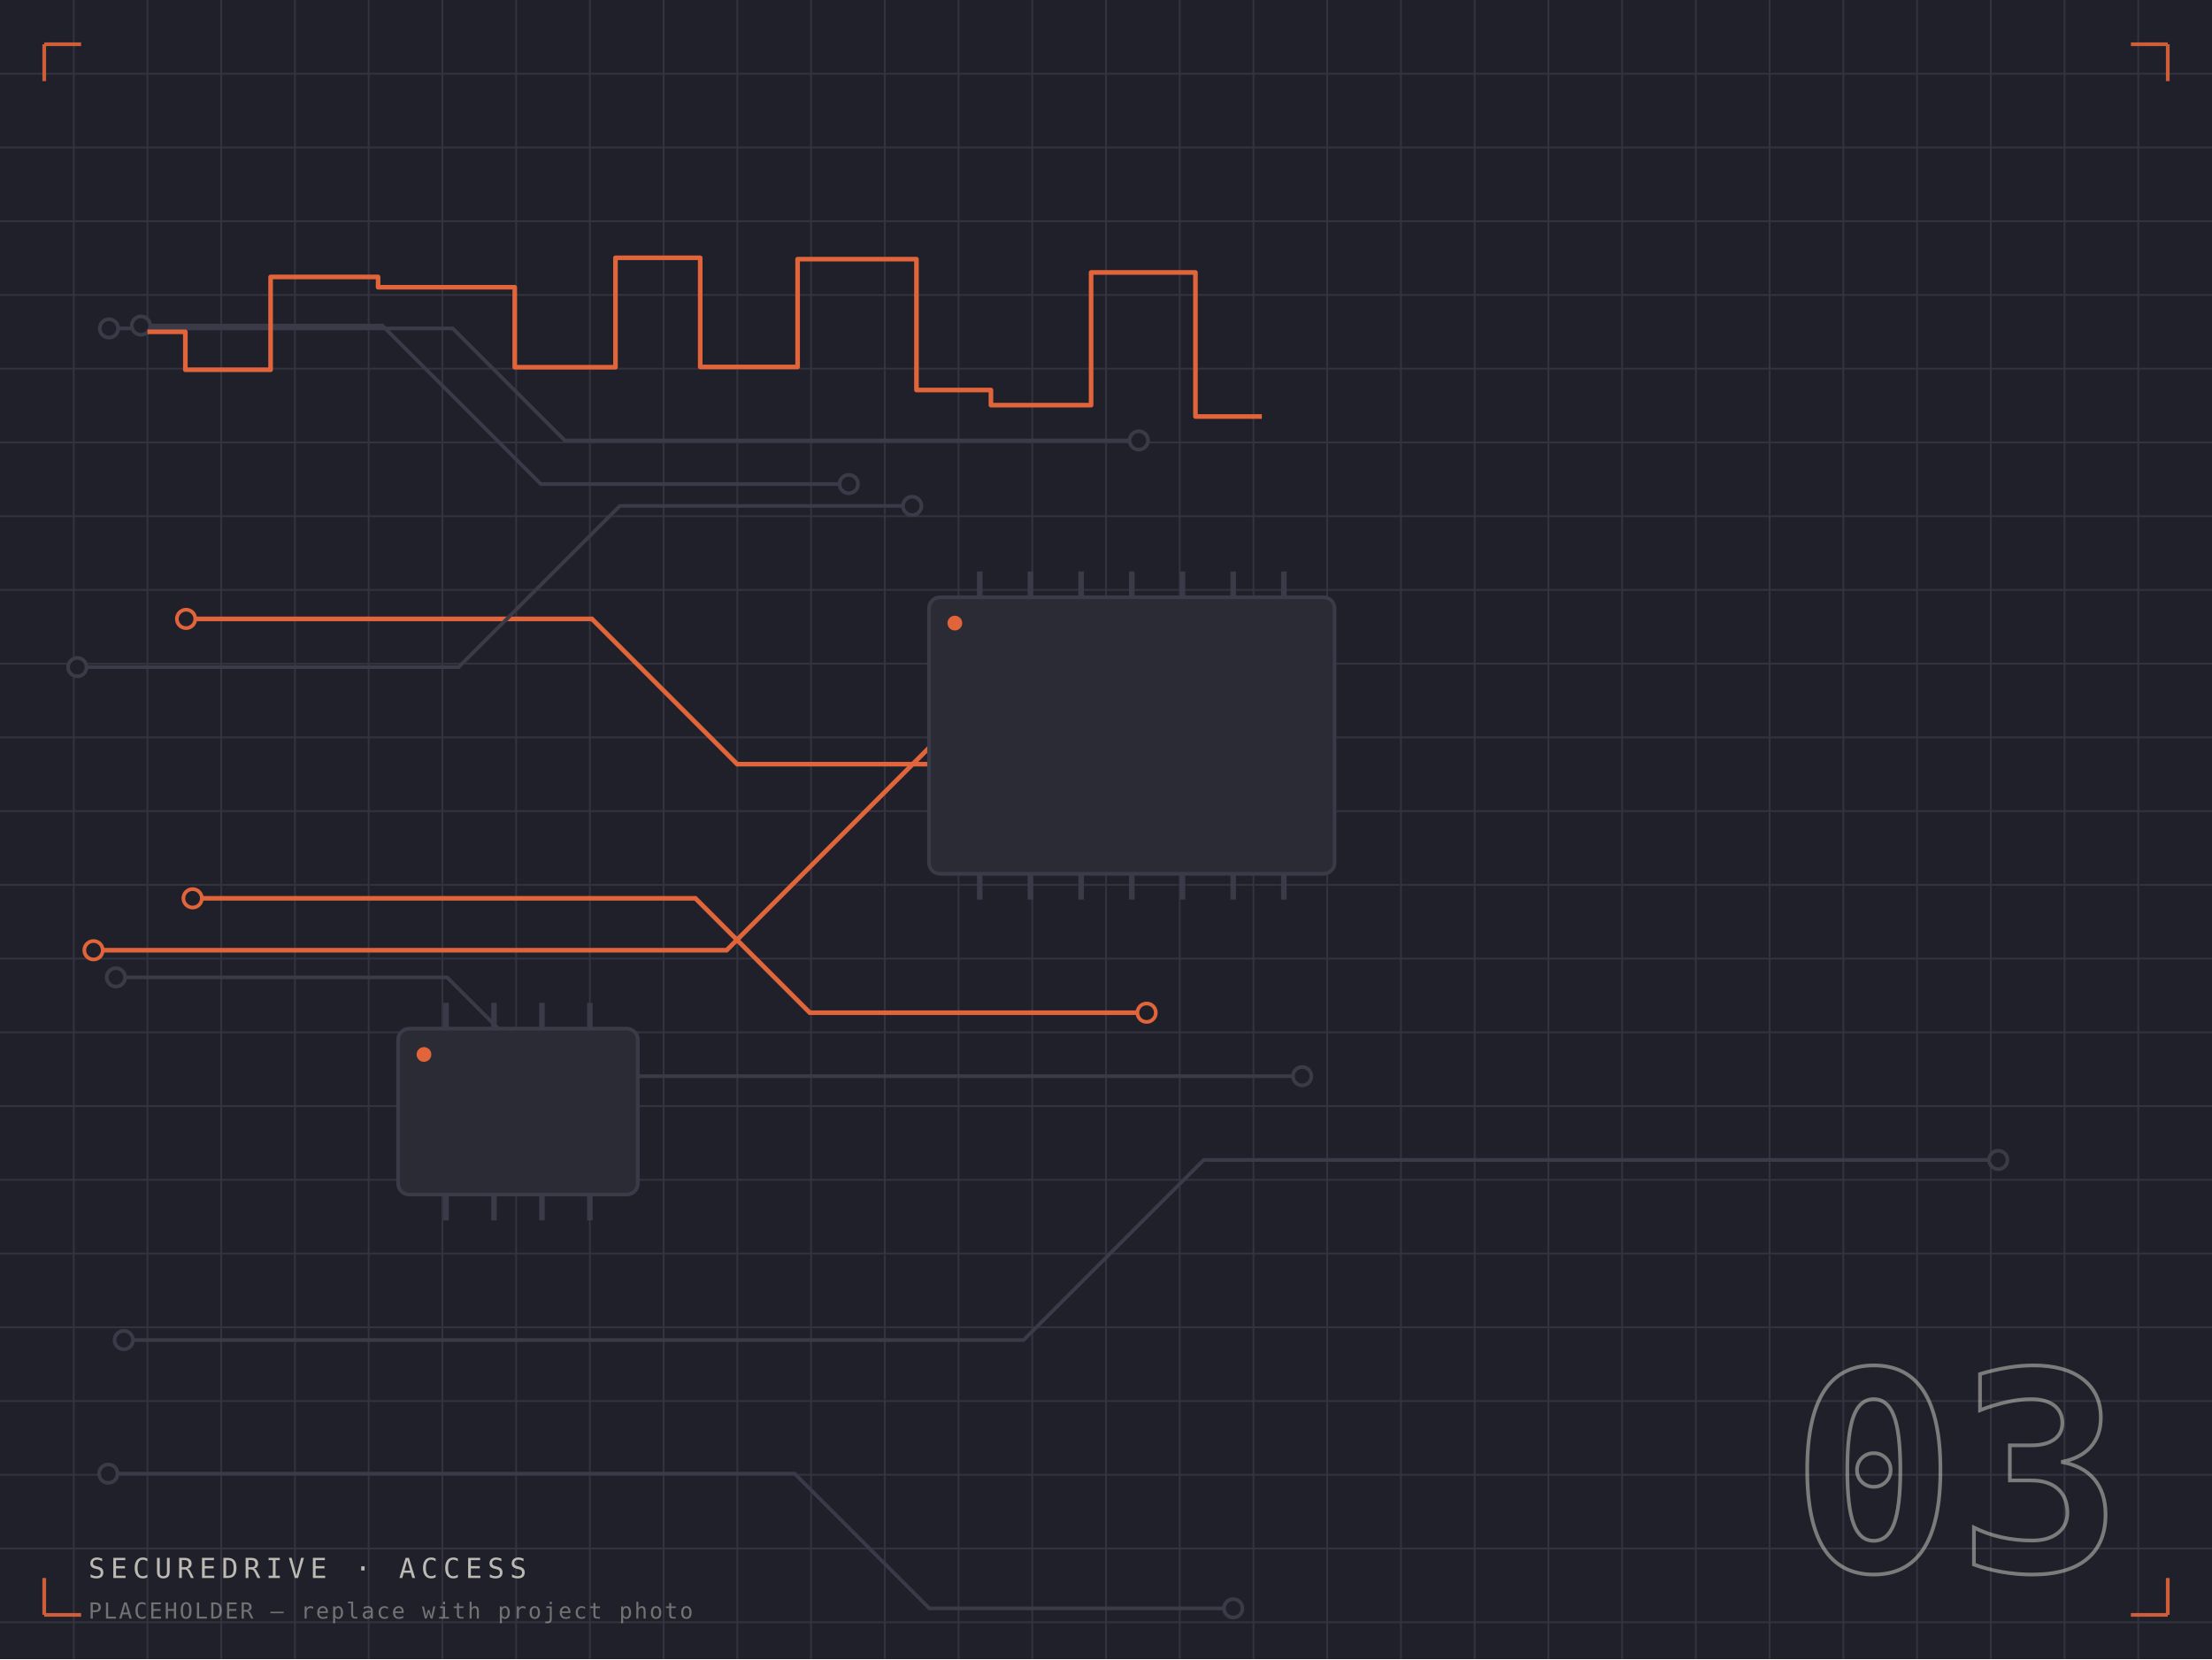
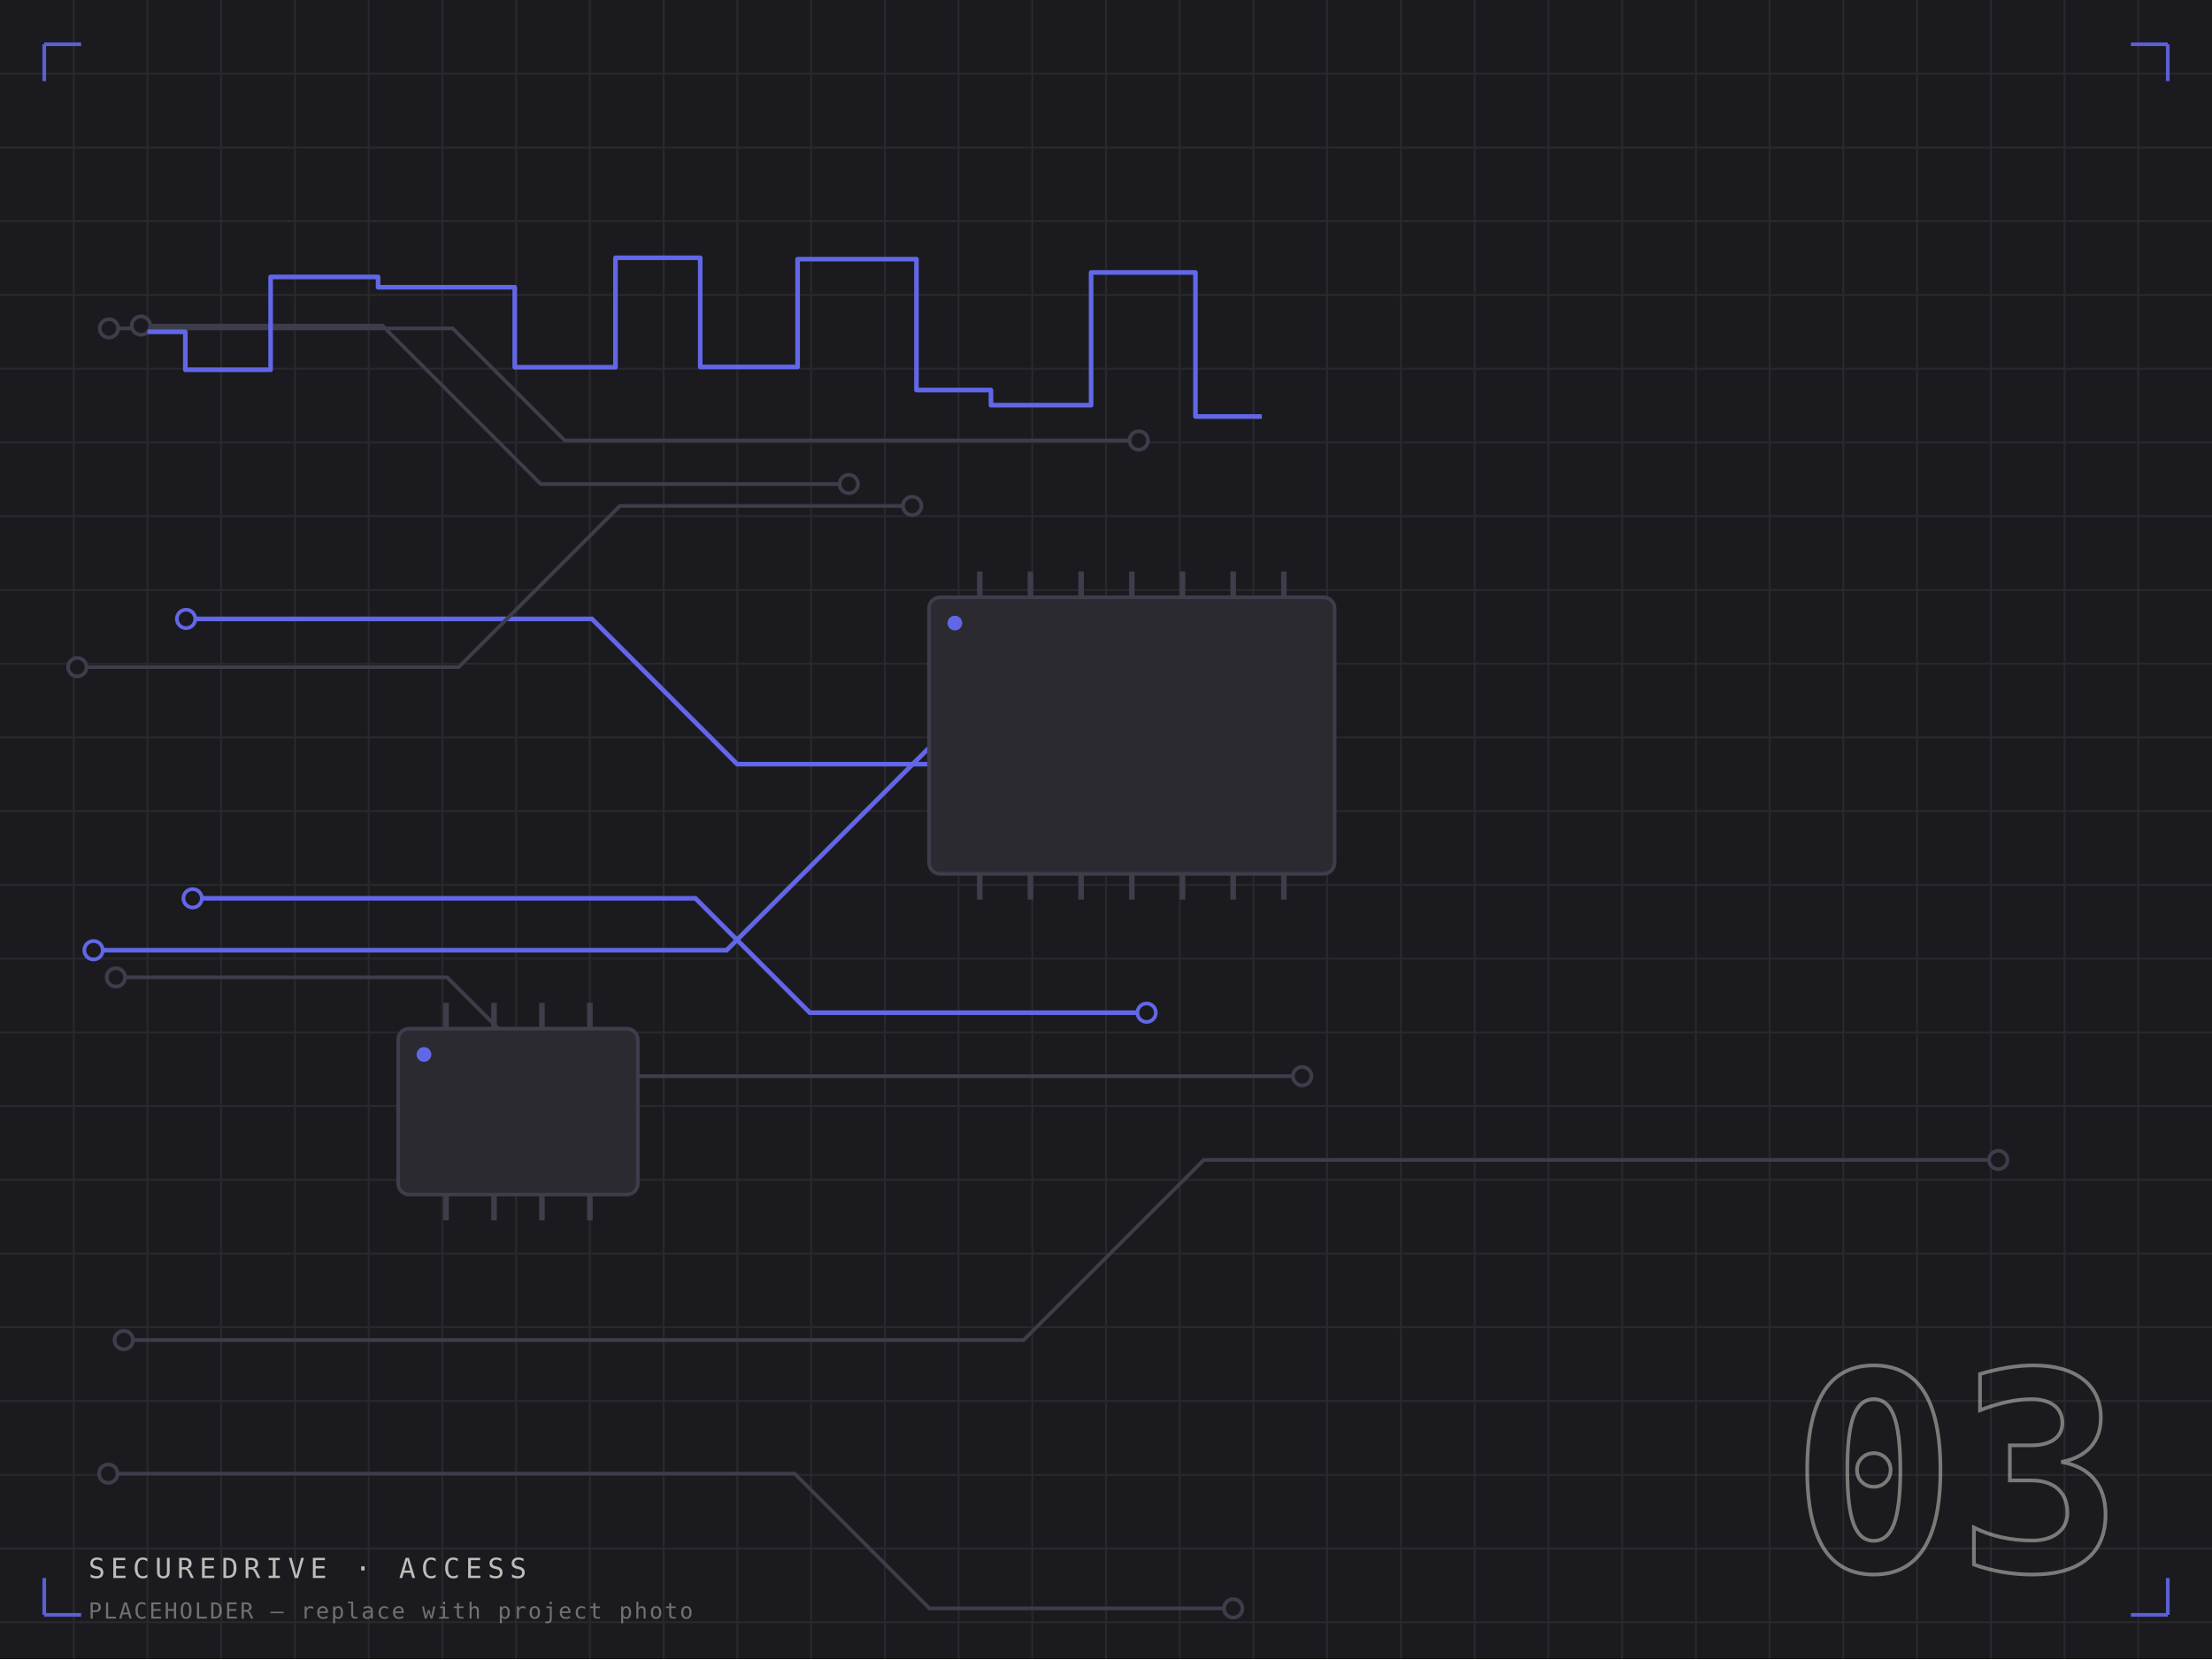
<svg xmlns="http://www.w3.org/2000/svg" width="1200" height="900" viewBox="0 0 1200 900" role="img">
-   <rect width="1200" height="900" fill="#20202a" />
-   <g stroke="#33333f" stroke-width="1">
+   <rect width="1200" height="900" fill="#1b1b1f" />
+   <g stroke="#28282e" stroke-width="1">
    <line x1="40" y1="0" x2="40" y2="900" />
    <line x1="80" y1="0" x2="80" y2="900" />
    <line x1="120" y1="0" x2="120" y2="900" />
    <line x1="160" y1="0" x2="160" y2="900" />
    <line x1="200" y1="0" x2="200" y2="900" />
    <line x1="240" y1="0" x2="240" y2="900" />
    <line x1="280" y1="0" x2="280" y2="900" />
    <line x1="320" y1="0" x2="320" y2="900" />
    <line x1="360" y1="0" x2="360" y2="900" />
    <line x1="400" y1="0" x2="400" y2="900" />
    <line x1="440" y1="0" x2="440" y2="900" />
    <line x1="480" y1="0" x2="480" y2="900" />
    <line x1="520" y1="0" x2="520" y2="900" />
    <line x1="560" y1="0" x2="560" y2="900" />
    <line x1="600" y1="0" x2="600" y2="900" />
    <line x1="640" y1="0" x2="640" y2="900" />
    <line x1="680" y1="0" x2="680" y2="900" />
    <line x1="720" y1="0" x2="720" y2="900" />
    <line x1="760" y1="0" x2="760" y2="900" />
    <line x1="800" y1="0" x2="800" y2="900" />
    <line x1="840" y1="0" x2="840" y2="900" />
    <line x1="880" y1="0" x2="880" y2="900" />
    <line x1="920" y1="0" x2="920" y2="900" />
    <line x1="960" y1="0" x2="960" y2="900" />
    <line x1="1000" y1="0" x2="1000" y2="900" />
    <line x1="1040" y1="0" x2="1040" y2="900" />
    <line x1="1080" y1="0" x2="1080" y2="900" />
    <line x1="1120" y1="0" x2="1120" y2="900" />
    <line x1="1160" y1="0" x2="1160" y2="900" />
    <line x1="0" y1="40" x2="1200" y2="40" />
    <line x1="0" y1="80" x2="1200" y2="80" />
    <line x1="0" y1="120" x2="1200" y2="120" />
    <line x1="0" y1="160" x2="1200" y2="160" />
    <line x1="0" y1="200" x2="1200" y2="200" />
    <line x1="0" y1="240" x2="1200" y2="240" />
    <line x1="0" y1="280" x2="1200" y2="280" />
    <line x1="0" y1="320" x2="1200" y2="320" />
    <line x1="0" y1="360" x2="1200" y2="360" />
    <line x1="0" y1="400" x2="1200" y2="400" />
    <line x1="0" y1="440" x2="1200" y2="440" />
    <line x1="0" y1="480" x2="1200" y2="480" />
    <line x1="0" y1="520" x2="1200" y2="520" />
    <line x1="0" y1="560" x2="1200" y2="560" />
    <line x1="0" y1="600" x2="1200" y2="600" />
    <line x1="0" y1="640" x2="1200" y2="640" />
    <line x1="0" y1="680" x2="1200" y2="680" />
    <line x1="0" y1="720" x2="1200" y2="720" />
    <line x1="0" y1="760" x2="1200" y2="760" />
    <line x1="0" y1="800" x2="1200" y2="800" />
    <line x1="0" y1="840" x2="1200" y2="840" />
    <line x1="0" y1="880" x2="1200" y2="880" />
  </g>
  <g fill="none" stroke-linecap="round">
-     <path d="M100.945 335.727 H321.124 L399.926 414.53 H544.078" stroke="#e2643a" stroke-width="2.5" />
-     <circle cx="100.945" cy="335.727" r="5" fill="#20202a" stroke="#e2643a" stroke-width="2" />
-     <circle cx="544.078" cy="414.53" r="5" fill="#20202a" stroke="#e2643a" stroke-width="2" />
-     <path d="M58.751 799.398 H431.105 L504.177 872.47 H669.012" stroke="#3a3a48" stroke-width="2" />
-     <circle cx="58.751" cy="799.398" r="5" fill="#20202a" stroke="#3a3a48" stroke-width="2" />
-     <circle cx="669.012" cy="872.47" r="5" fill="#20202a" stroke="#3a3a48" stroke-width="2" />
-     <path d="M62.868 530.172 H242.556 L296.171 583.787 H706.425" stroke="#3a3a48" stroke-width="2" />
-     <circle cx="62.868" cy="530.172" r="5" fill="#20202a" stroke="#3a3a48" stroke-width="2" />
-     <circle cx="706.425" cy="583.787" r="5" fill="#20202a" stroke="#3a3a48" stroke-width="2" />
-     <path d="M67.139 726.927 H555.308 L653.006 629.229 H1084.051" stroke="#3a3a48" stroke-width="2" />
-     <circle cx="67.139" cy="726.927" r="5" fill="#20202a" stroke="#3a3a48" stroke-width="2" />
-     <circle cx="1084.051" cy="629.229" r="5" fill="#20202a" stroke="#3a3a48" stroke-width="2" />
-     <path d="M50.736 515.463 H394.184 L534.812 374.835 H679.32" stroke="#e2643a" stroke-width="2.5" />
-     <circle cx="50.736" cy="515.463" r="5" fill="#20202a" stroke="#e2643a" stroke-width="2" />
-     <circle cx="679.32" cy="374.835" r="5" fill="#20202a" stroke="#e2643a" stroke-width="2" />
-     <path d="M41.937 361.889 H248.828 L336.291 274.426 H494.864" stroke="#3a3a48" stroke-width="2" />
-     <circle cx="41.937" cy="361.889" r="5" fill="#20202a" stroke="#3a3a48" stroke-width="2" />
-     <circle cx="494.864" cy="274.426" r="5" fill="#20202a" stroke="#3a3a48" stroke-width="2" />
-     <path d="M59.101 178.145 H245.612 L306.39 238.924 H617.777" stroke="#3a3a48" stroke-width="2" />
-     <circle cx="59.101" cy="178.145" r="5" fill="#20202a" stroke="#3a3a48" stroke-width="2" />
-     <circle cx="617.777" cy="238.924" r="5" fill="#20202a" stroke="#3a3a48" stroke-width="2" />
-     <path d="M76.483 176.615 H207.414 L293.373 262.575 H460.45" stroke="#3a3a48" stroke-width="2" />
-     <circle cx="76.483" cy="176.615" r="5" fill="#20202a" stroke="#3a3a48" stroke-width="2" />
-     <circle cx="460.45" cy="262.575" r="5" fill="#20202a" stroke="#3a3a48" stroke-width="2" />
-     <path d="M104.496 487.299 H377.265 L439.319 549.354 H622.028" stroke="#e2643a" stroke-width="2.5" />
-     <circle cx="104.496" cy="487.299" r="5" fill="#20202a" stroke="#e2643a" stroke-width="2" />
-     <circle cx="622.028" cy="549.354" r="5" fill="#20202a" stroke="#e2643a" stroke-width="2" />
+     <path d="M100.945 335.727 H321.124 L399.926 414.53 H544.078" stroke="#6267e8" stroke-width="2.5" />
+     <circle cx="100.945" cy="335.727" r="5" fill="#1b1b1f" stroke="#6267e8" stroke-width="2" />
+     <circle cx="544.078" cy="414.53" r="5" fill="#1b1b1f" stroke="#6267e8" stroke-width="2" />
+     <path d="M58.751 799.398 H431.105 L504.177 872.47 H669.012" stroke="#3d3d4b" stroke-width="2" />
+     <circle cx="58.751" cy="799.398" r="5" fill="#1b1b1f" stroke="#3d3d4b" stroke-width="2" />
+     <circle cx="669.012" cy="872.47" r="5" fill="#1b1b1f" stroke="#3d3d4b" stroke-width="2" />
+     <path d="M62.868 530.172 H242.556 L296.171 583.787 H706.425" stroke="#3d3d4b" stroke-width="2" />
+     <circle cx="62.868" cy="530.172" r="5" fill="#1b1b1f" stroke="#3d3d4b" stroke-width="2" />
+     <circle cx="706.425" cy="583.787" r="5" fill="#1b1b1f" stroke="#3d3d4b" stroke-width="2" />
+     <path d="M67.139 726.927 H555.308 L653.006 629.229 H1084.051" stroke="#3d3d4b" stroke-width="2" />
+     <circle cx="67.139" cy="726.927" r="5" fill="#1b1b1f" stroke="#3d3d4b" stroke-width="2" />
+     <circle cx="1084.051" cy="629.229" r="5" fill="#1b1b1f" stroke="#3d3d4b" stroke-width="2" />
+     <path d="M50.736 515.463 H394.184 L534.812 374.835 H679.32" stroke="#6267e8" stroke-width="2.5" />
+     <circle cx="50.736" cy="515.463" r="5" fill="#1b1b1f" stroke="#6267e8" stroke-width="2" />
+     <circle cx="679.32" cy="374.835" r="5" fill="#1b1b1f" stroke="#6267e8" stroke-width="2" />
+     <path d="M41.937 361.889 H248.828 L336.291 274.426 H494.864" stroke="#3d3d4b" stroke-width="2" />
+     <circle cx="41.937" cy="361.889" r="5" fill="#1b1b1f" stroke="#3d3d4b" stroke-width="2" />
+     <circle cx="494.864" cy="274.426" r="5" fill="#1b1b1f" stroke="#3d3d4b" stroke-width="2" />
+     <path d="M59.101 178.145 H245.612 L306.39 238.924 H617.777" stroke="#3d3d4b" stroke-width="2" />
+     <circle cx="59.101" cy="178.145" r="5" fill="#1b1b1f" stroke="#3d3d4b" stroke-width="2" />
+     <circle cx="617.777" cy="238.924" r="5" fill="#1b1b1f" stroke="#3d3d4b" stroke-width="2" />
+     <path d="M76.483 176.615 H207.414 L293.373 262.575 H460.45" stroke="#3d3d4b" stroke-width="2" />
+     <circle cx="76.483" cy="176.615" r="5" fill="#1b1b1f" stroke="#3d3d4b" stroke-width="2" />
+     <circle cx="460.45" cy="262.575" r="5" fill="#1b1b1f" stroke="#3d3d4b" stroke-width="2" />
+     <path d="M104.496 487.299 H377.265 L439.319 549.354 H622.028" stroke="#6267e8" stroke-width="2.5" />
+     <circle cx="104.496" cy="487.299" r="5" fill="#1b1b1f" stroke="#6267e8" stroke-width="2" />
+     <circle cx="622.028" cy="549.354" r="5" fill="#1b1b1f" stroke="#6267e8" stroke-width="2" />
  </g>
  <g>
-     <rect x="504" y="324" width="220" height="150" rx="6" fill="#2b2b36" stroke="#3a3a48" stroke-width="2" />
-     <line x1="531.5" y1="310" x2="531.5" y2="324" stroke="#3a3a48" stroke-width="3" />
-     <line x1="531.5" y1="474" x2="531.5" y2="488" stroke="#3a3a48" stroke-width="3" />
-     <line x1="559" y1="310" x2="559" y2="324" stroke="#3a3a48" stroke-width="3" />
-     <line x1="559" y1="474" x2="559" y2="488" stroke="#3a3a48" stroke-width="3" />
-     <line x1="586.5" y1="310" x2="586.5" y2="324" stroke="#3a3a48" stroke-width="3" />
-     <line x1="586.5" y1="474" x2="586.5" y2="488" stroke="#3a3a48" stroke-width="3" />
-     <line x1="614" y1="310" x2="614" y2="324" stroke="#3a3a48" stroke-width="3" />
-     <line x1="614" y1="474" x2="614" y2="488" stroke="#3a3a48" stroke-width="3" />
-     <line x1="641.5" y1="310" x2="641.5" y2="324" stroke="#3a3a48" stroke-width="3" />
-     <line x1="641.5" y1="474" x2="641.5" y2="488" stroke="#3a3a48" stroke-width="3" />
-     <line x1="669" y1="310" x2="669" y2="324" stroke="#3a3a48" stroke-width="3" />
-     <line x1="669" y1="474" x2="669" y2="488" stroke="#3a3a48" stroke-width="3" />
-     <line x1="696.5" y1="310" x2="696.5" y2="324" stroke="#3a3a48" stroke-width="3" />
-     <line x1="696.5" y1="474" x2="696.5" y2="488" stroke="#3a3a48" stroke-width="3" />
-     <circle cx="518" cy="338" r="4" fill="#e2643a" />
+     <rect x="504" y="324" width="220" height="150" rx="6" fill="#2a2a30" stroke="#3d3d4b" stroke-width="2" />
+     <line x1="531.5" y1="310" x2="531.5" y2="324" stroke="#3d3d4b" stroke-width="3" />
+     <line x1="531.5" y1="474" x2="531.5" y2="488" stroke="#3d3d4b" stroke-width="3" />
+     <line x1="559" y1="310" x2="559" y2="324" stroke="#3d3d4b" stroke-width="3" />
+     <line x1="559" y1="474" x2="559" y2="488" stroke="#3d3d4b" stroke-width="3" />
+     <line x1="586.5" y1="310" x2="586.5" y2="324" stroke="#3d3d4b" stroke-width="3" />
+     <line x1="586.5" y1="474" x2="586.5" y2="488" stroke="#3d3d4b" stroke-width="3" />
+     <line x1="614" y1="310" x2="614" y2="324" stroke="#3d3d4b" stroke-width="3" />
+     <line x1="614" y1="474" x2="614" y2="488" stroke="#3d3d4b" stroke-width="3" />
+     <line x1="641.5" y1="310" x2="641.5" y2="324" stroke="#3d3d4b" stroke-width="3" />
+     <line x1="641.5" y1="474" x2="641.5" y2="488" stroke="#3d3d4b" stroke-width="3" />
+     <line x1="669" y1="310" x2="669" y2="324" stroke="#3d3d4b" stroke-width="3" />
+     <line x1="669" y1="474" x2="669" y2="488" stroke="#3d3d4b" stroke-width="3" />
+     <line x1="696.5" y1="310" x2="696.5" y2="324" stroke="#3d3d4b" stroke-width="3" />
+     <line x1="696.5" y1="474" x2="696.5" y2="488" stroke="#3d3d4b" stroke-width="3" />
+     <circle cx="518" cy="338" r="4" fill="#6267e8" />
  </g>
  <g>
-     <rect x="216" y="558" width="130" height="90" rx="6" fill="#2b2b36" stroke="#3a3a48" stroke-width="2" />
-     <line x1="242" y1="544" x2="242" y2="558" stroke="#3a3a48" stroke-width="3" />
-     <line x1="242" y1="648" x2="242" y2="662" stroke="#3a3a48" stroke-width="3" />
-     <line x1="268" y1="544" x2="268" y2="558" stroke="#3a3a48" stroke-width="3" />
-     <line x1="268" y1="648" x2="268" y2="662" stroke="#3a3a48" stroke-width="3" />
-     <line x1="294" y1="544" x2="294" y2="558" stroke="#3a3a48" stroke-width="3" />
-     <line x1="294" y1="648" x2="294" y2="662" stroke="#3a3a48" stroke-width="3" />
-     <line x1="320" y1="544" x2="320" y2="558" stroke="#3a3a48" stroke-width="3" />
-     <line x1="320" y1="648" x2="320" y2="662" stroke="#3a3a48" stroke-width="3" />
-     <circle cx="230" cy="572" r="4" fill="#e2643a" />
+     <rect x="216" y="558" width="130" height="90" rx="6" fill="#2a2a30" stroke="#3d3d4b" stroke-width="2" />
+     <line x1="242" y1="544" x2="242" y2="558" stroke="#3d3d4b" stroke-width="3" />
+     <line x1="242" y1="648" x2="242" y2="662" stroke="#3d3d4b" stroke-width="3" />
+     <line x1="268" y1="544" x2="268" y2="558" stroke="#3d3d4b" stroke-width="3" />
+     <line x1="268" y1="648" x2="268" y2="662" stroke="#3d3d4b" stroke-width="3" />
+     <line x1="294" y1="544" x2="294" y2="558" stroke="#3d3d4b" stroke-width="3" />
+     <line x1="294" y1="648" x2="294" y2="662" stroke="#3d3d4b" stroke-width="3" />
+     <line x1="320" y1="544" x2="320" y2="558" stroke="#3d3d4b" stroke-width="3" />
+     <line x1="320" y1="648" x2="320" y2="662" stroke="#3d3d4b" stroke-width="3" />
+     <circle cx="230" cy="572" r="4" fill="#6267e8" />
  </g>
-   <path d="M80 180 H100.549 V200.583 H131.373 H146.803 V150.224 H169.949 H205.114 V155.819 H257.861 H279.241 V199.21 H311.311 H333.891 V139.851 H367.76 H379.862 V199.056 H398.016 H432.699 V140.574 H484.724 H497.171 V211.568 H515.842 H537.579 V219.788 H570.185 H591.918 V147.79 H624.517 H648.524 V225.936 H684.533" fill="none" stroke="#e2643a" stroke-width="2.5" stroke-linejoin="round" />
-   <text x="1152" y="852" font-family="ui-monospace, Menlo, Consolas, monospace" font-size="150" font-weight="600" fill="none" stroke="#d8d5cc" stroke-width="2" opacity="0.5" text-anchor="end">03</text>
-   <g font-family="ui-monospace, Menlo, Consolas, monospace" fill="#d8d5cc">
+   <path d="M80 180 H100.549 V200.583 H131.373 H146.803 V150.224 H169.949 H205.114 V155.819 H257.861 H279.241 V199.21 H311.311 H333.891 V139.851 H367.76 H379.862 V199.056 H398.016 H432.699 V140.574 H484.724 H497.171 V211.568 H515.842 H537.579 V219.788 H570.185 H591.918 V147.79 H624.517 H648.524 V225.936 H684.533" fill="none" stroke="#6267e8" stroke-width="2.5" stroke-linejoin="round" />
+   <text x="1152" y="852" font-family="ui-monospace, Menlo, Consolas, monospace" font-size="150" font-weight="600" fill="none" stroke="#d9d9d4" stroke-width="2" opacity="0.5" text-anchor="end">03</text>
+   <g font-family="ui-monospace, Menlo, Consolas, monospace" fill="#d9d9d4">
    <text x="48" y="856" font-size="15" letter-spacing="3" opacity="0.85">SECUREDRIVE · ACCESS</text>
    <text x="48" y="878" font-size="12" letter-spacing="1" opacity="0.45">PLACEHOLDER — replace with project photo</text>
  </g>
-   <g stroke="#e2643a" stroke-width="2" opacity="0.9">
+   <g stroke="#6267e8" stroke-width="2" opacity="0.9">
    <path d="M24 24 h20 M24 24 v20" />
    <path d="M1176 24 h-20 M1176 24 v20" />
    <path d="M24 876 h20 M24 876 v-20" />
    <path d="M1176 876 h-20 M1176 876 v-20" />
  </g>
</svg>
